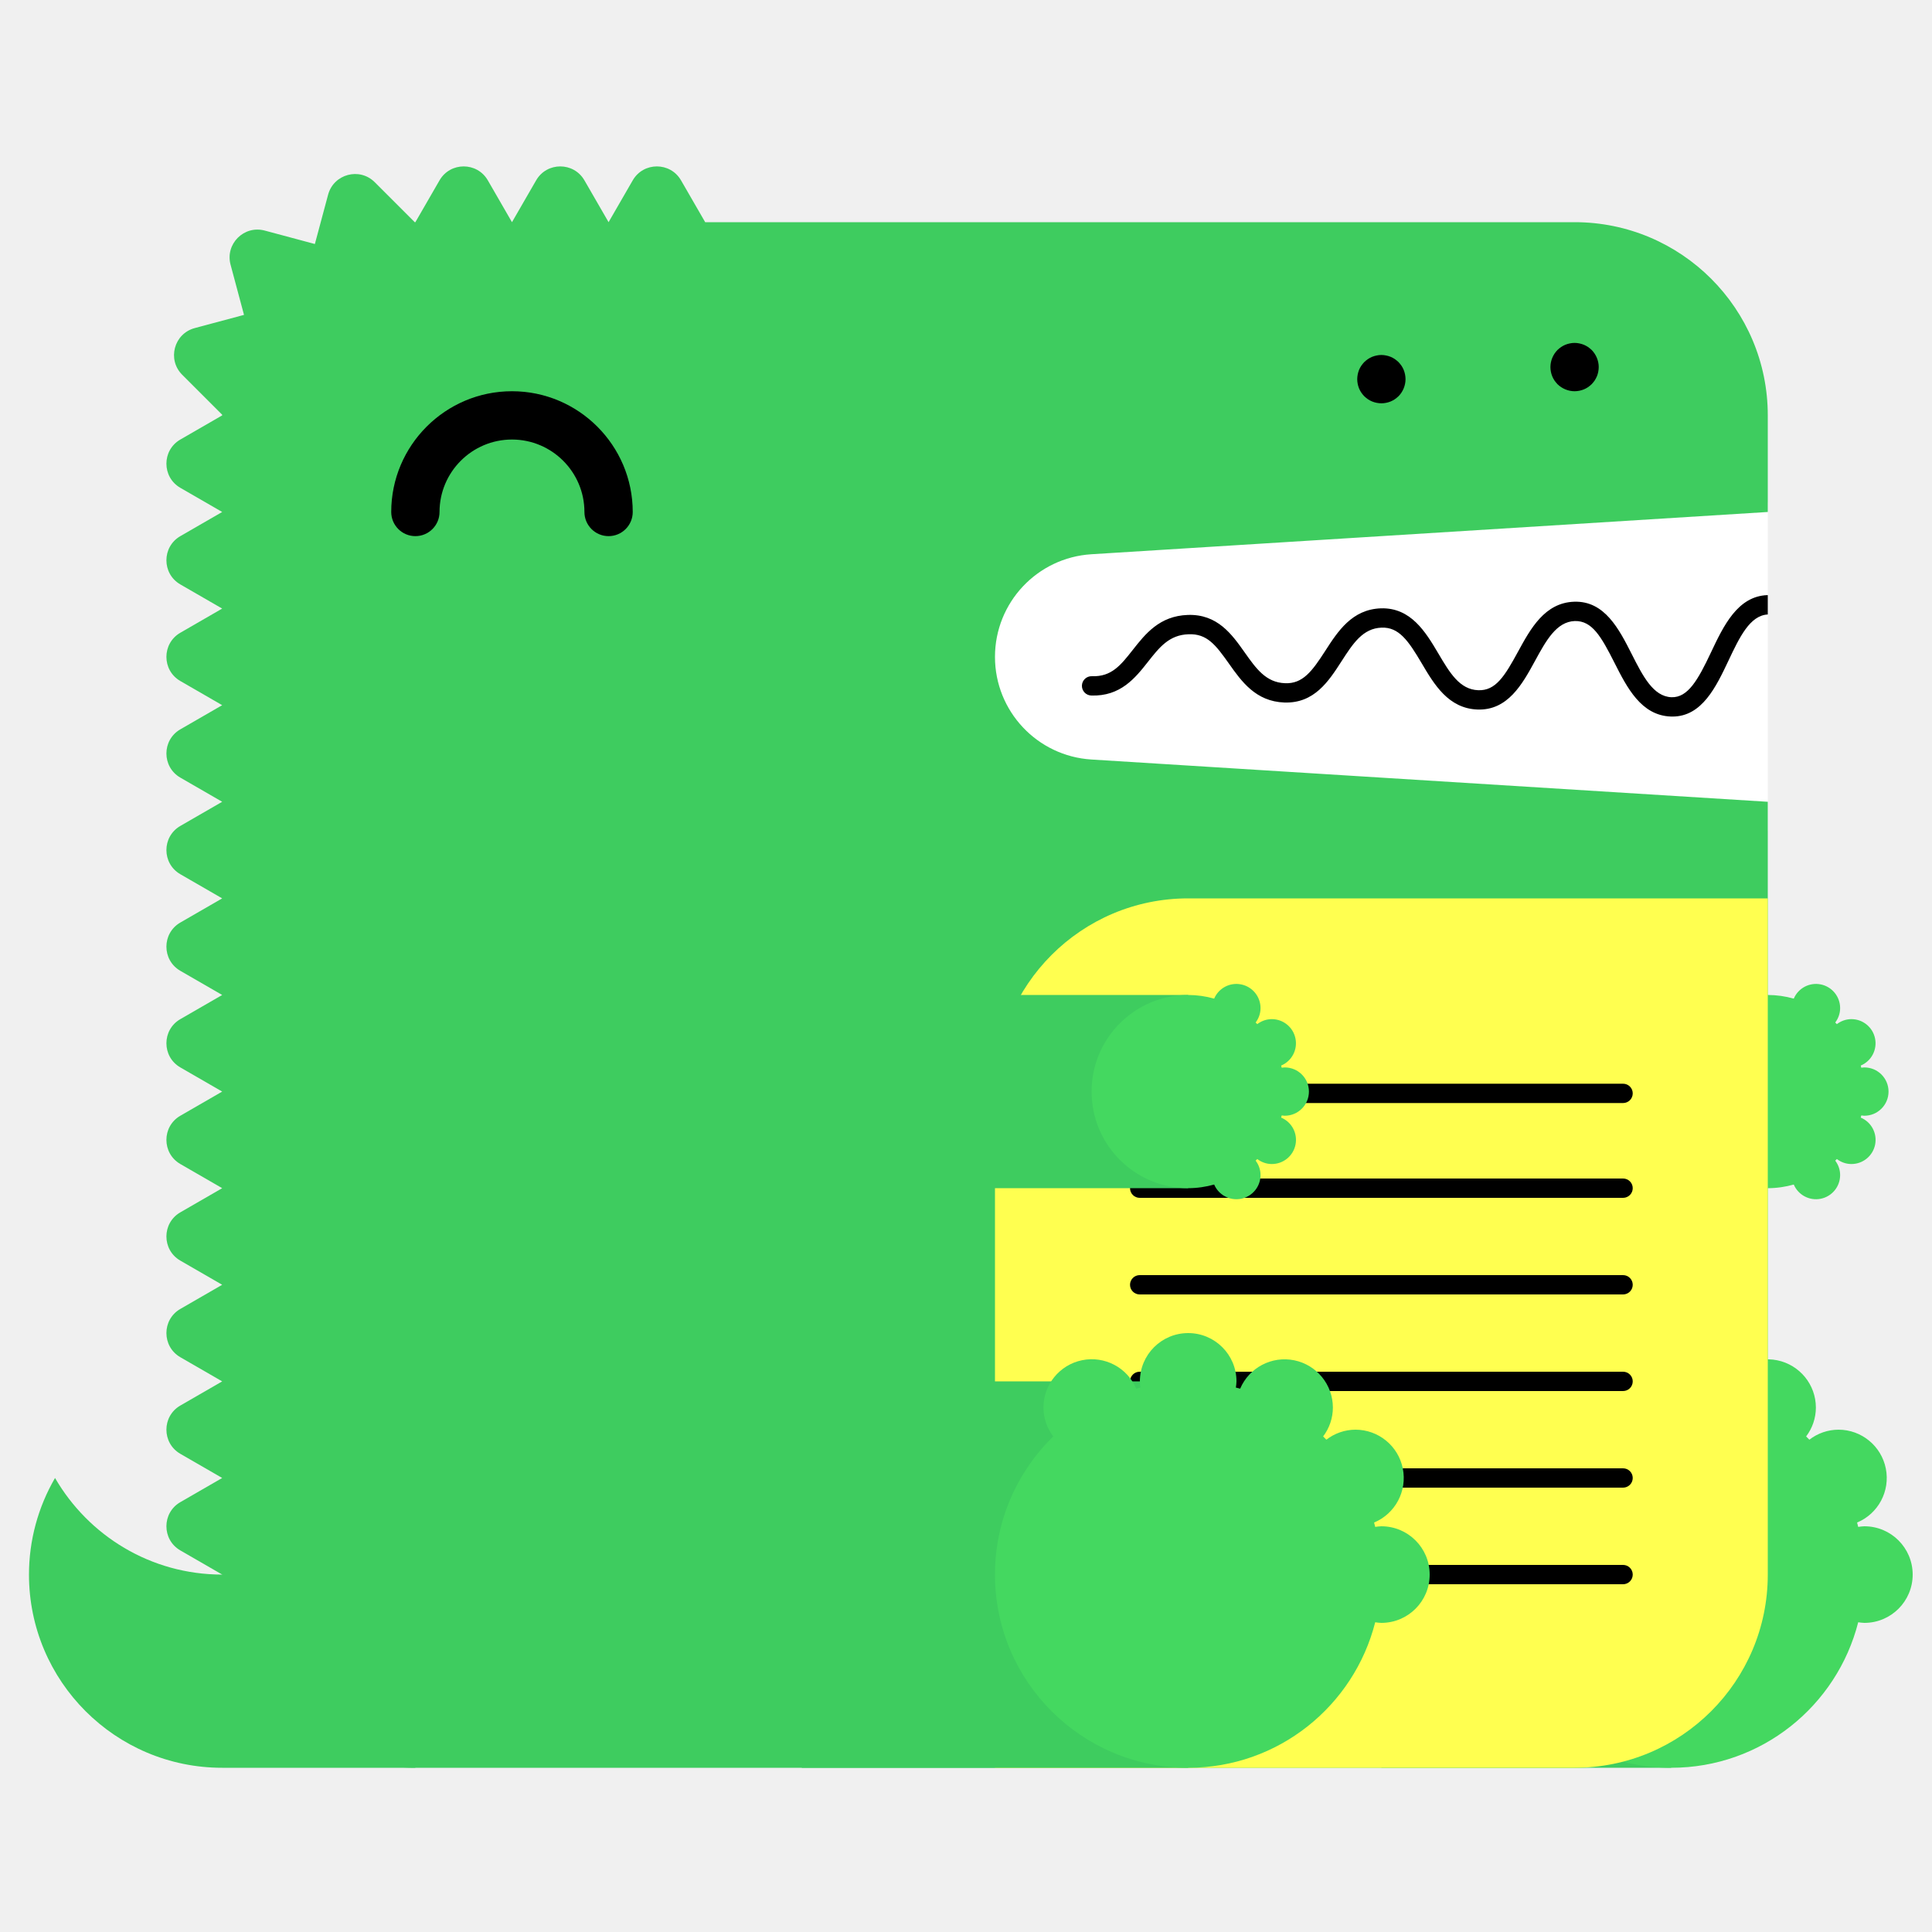
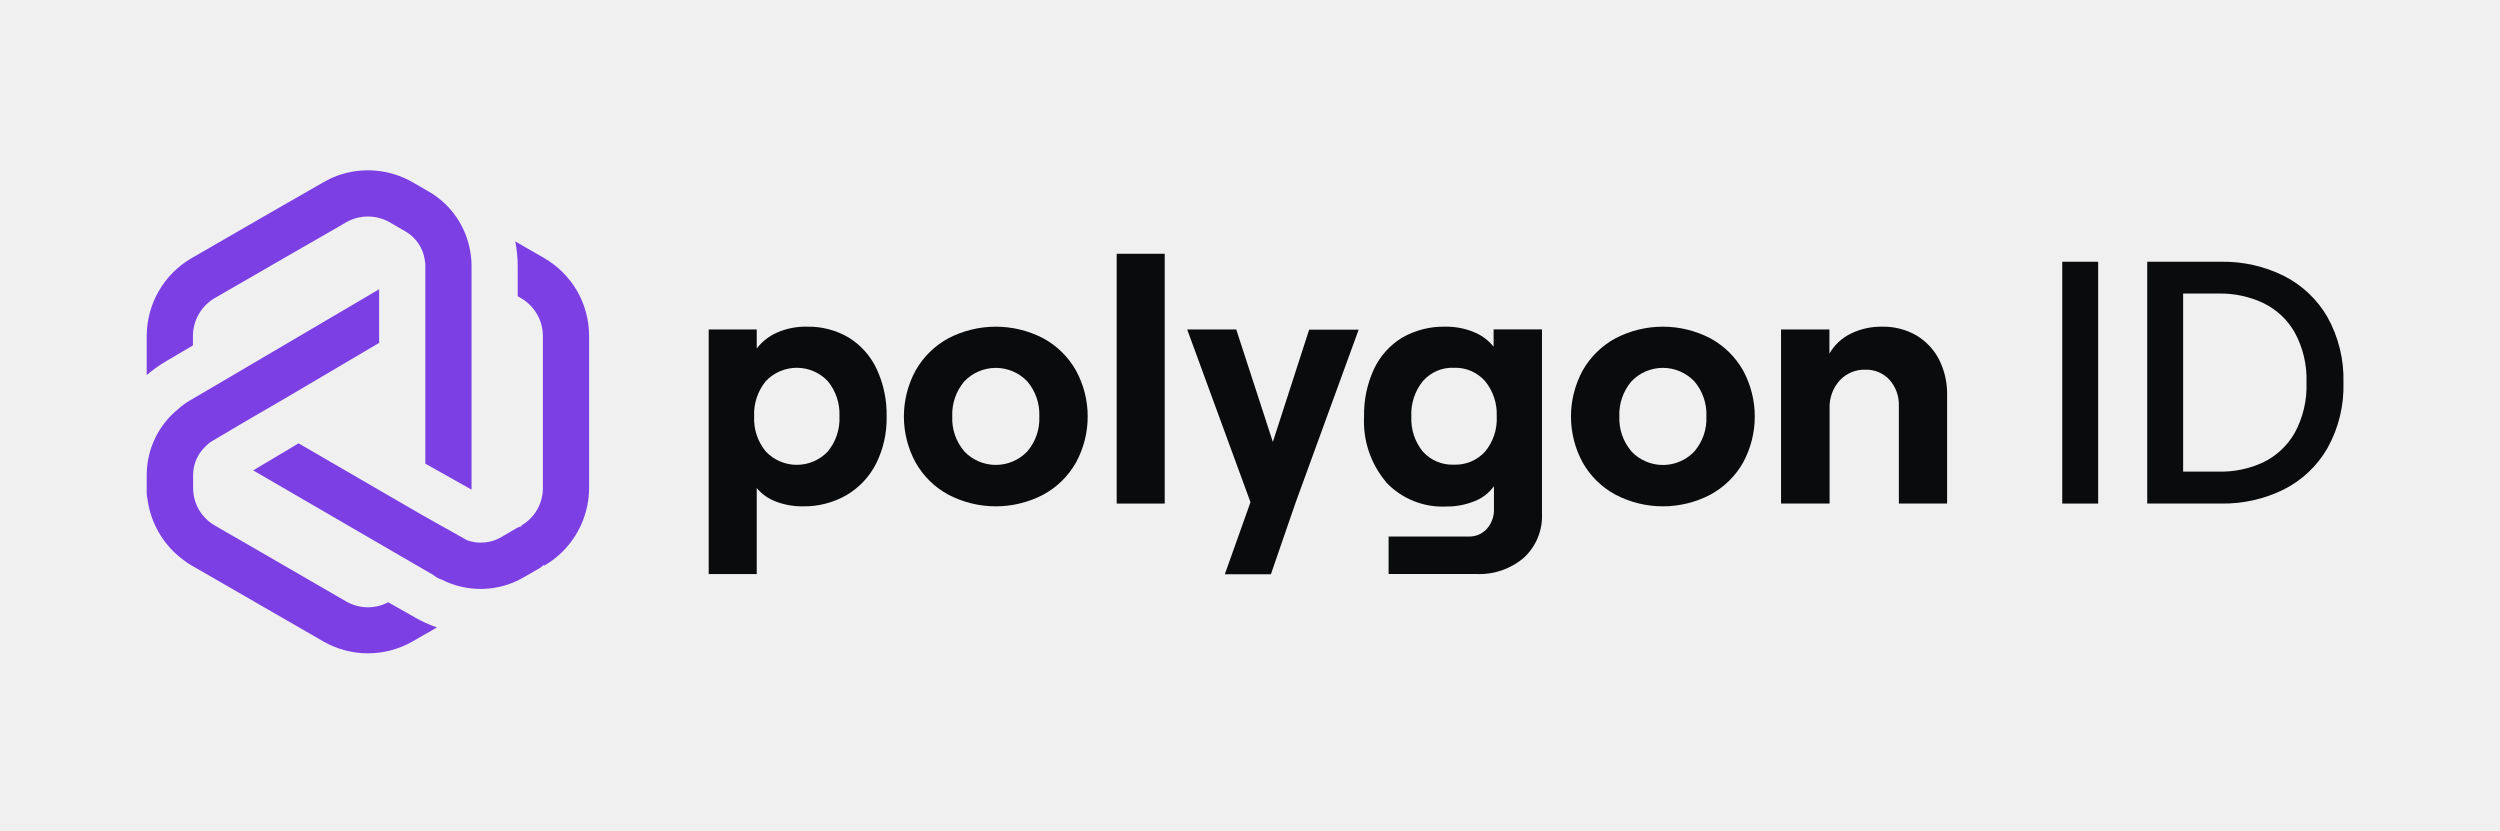
- <svg xmlns="http://www.w3.org/2000/svg" width="200" height="200" viewBox="0 0 200 200">
-   <g fill="none" fill-rule="evenodd">
-     <path fill="#FFF" d="M99 52h84v34H99z" />
-     <path d="M23 163c-7.398 0-13.843-4.027-17.303-10A19.886 19.886 0 0 0 3 163c0 11.046 8.954 20 20 20h20v-20H23z" fill="#3ECC5F" />
-     <path d="M112.98 57.376L183 53V43c0-11.046-8.954-20-20-20H73l-2.5-4.33c-1.112-1.925-3.889-1.925-5 0L63 23l-2.5-4.33c-1.111-1.925-3.889-1.925-5 0L53 23l-2.5-4.33c-1.111-1.925-3.889-1.925-5 0L43 23c-.022 0-.042.003-.065.003l-4.142-4.141c-1.57-1.571-4.252-.853-4.828 1.294l-1.369 5.104-5.192-1.392c-2.148-.575-4.111 1.389-3.535 3.536l1.39 5.193-5.102 1.367c-2.148.576-2.867 3.259-1.296 4.83l4.142 4.142c0 .021-.003.042-.003.064l-4.33 2.5c-1.925 1.111-1.925 3.889 0 5L23 53l-4.33 2.5c-1.925 1.111-1.925 3.889 0 5L23 63l-4.33 2.5c-1.925 1.111-1.925 3.889 0 5L23 73l-4.33 2.5c-1.925 1.111-1.925 3.889 0 5L23 83l-4.33 2.5c-1.925 1.111-1.925 3.889 0 5L23 93l-4.33 2.5c-1.925 1.111-1.925 3.889 0 5L23 103l-4.33 2.5c-1.925 1.111-1.925 3.889 0 5L23 113l-4.33 2.5c-1.925 1.111-1.925 3.889 0 5L23 123l-4.33 2.5c-1.925 1.111-1.925 3.889 0 5L23 133l-4.33 2.5c-1.925 1.111-1.925 3.889 0 5L23 143l-4.33 2.5c-1.925 1.111-1.925 3.889 0 5L23 153l-4.33 2.5c-1.925 1.111-1.925 3.889 0 5L23 163c0 11.046 8.954 20 20 20h120c11.046 0 20-8.954 20-20V83l-70.02-4.376A10.645 10.645 0 0 1 103 68c0-5.621 4.37-10.273 9.98-10.624" fill="#3ECC5F" />
-     <path fill="#3ECC5F" d="M143 183h30v-40h-30z" />
-     <path d="M193 158c-.219 0-.428.037-.639.064-.038-.15-.074-.301-.116-.451A5 5 0 0 0 190.32 148a4.96 4.96 0 0 0-3.016 1.036 26.531 26.531 0 0 0-.335-.336 4.955 4.955 0 0 0 1.011-2.987 5 5 0 0 0-9.599-1.959c-.148-.042-.297-.077-.445-.115.027-.211.064-.42.064-.639a5 5 0 0 0-5-5 5 5 0 0 0-5 5c0 .219.037.428.064.639-.148.038-.297.073-.445.115a4.998 4.998 0 0 0-9.599 1.959c0 1.125.384 2.151 1.011 2.987-3.717 3.632-6.031 8.693-6.031 14.3 0 11.046 8.954 20 20 20 9.339 0 17.16-6.41 19.361-15.064.211.027.42.064.639.064a5 5 0 0 0 5-5 5 5 0 0 0-5-5" fill="#44D860" />
-     <path fill="#3ECC5F" d="M153 123h30v-20h-30z" />
-     <path d="M193 115.5a2.5 2.5 0 1 0 0-5c-.109 0-.214.019-.319.032-.02-.075-.037-.15-.058-.225a2.501 2.501 0 0 0-.963-4.807c-.569 0-1.088.197-1.508.518a6.653 6.653 0 0 0-.168-.168c.314-.417.506-.931.506-1.494a2.5 2.5 0 0 0-4.8-.979A9.987 9.987 0 0 0 183 103c-5.522 0-10 4.478-10 10s4.478 10 10 10c.934 0 1.833-.138 2.69-.377a2.5 2.5 0 0 0 4.8-.979c0-.563-.192-1.077-.506-1.494.057-.055.113-.111.168-.168.42.321.939.518 1.508.518a2.5 2.5 0 0 0 .963-4.807c.021-.074.038-.15.058-.225.105.013.21.032.319.032" fill="#44D860" />
-     <path d="M63 55.5a2.5 2.5 0 0 1-2.5-2.5c0-4.136-3.364-7.5-7.5-7.5s-7.5 3.364-7.5 7.5a2.5 2.5 0 1 1-5 0c0-6.893 5.607-12.5 12.5-12.5S65.5 46.107 65.5 53a2.5 2.5 0 0 1-2.5 2.5" fill="#000" />
-     <path d="M103 183h60c11.046 0 20-8.954 20-20V93h-60c-11.046 0-20 8.954-20 20v70z" fill="#FFFF50" />
-     <path d="M168.02 124h-50.04a1 1 0 1 1 0-2h50.04a1 1 0 1 1 0 2m0 20h-50.04a1 1 0 1 1 0-2h50.04a1 1 0 1 1 0 2m0 20h-50.04a1 1 0 1 1 0-2h50.04a1 1 0 1 1 0 2m0-49.814h-50.04a1 1 0 1 1 0-2h50.04a1 1 0 1 1 0 2m0 19.814h-50.04a1 1 0 1 1 0-2h50.04a1 1 0 1 1 0 2m0 20h-50.04a1 1 0 1 1 0-2h50.04a1 1 0 1 1 0 2M183 61.611c-.012 0-.022-.006-.034-.005-3.09.105-4.552 3.196-5.842 5.923-1.346 2.85-2.387 4.703-4.093 4.647-1.889-.068-2.969-2.202-4.113-4.46-1.314-2.594-2.814-5.536-5.963-5.426-3.046.104-4.513 2.794-5.807 5.167-1.377 2.528-2.314 4.065-4.121 3.994-1.927-.07-2.951-1.805-4.136-3.813-1.321-2.236-2.848-4.75-5.936-4.664-2.994.103-4.465 2.385-5.763 4.4-1.373 2.13-2.335 3.428-4.165 3.351-1.973-.07-2.992-1.51-4.171-3.177-1.324-1.873-2.816-3.993-5.895-3.89-2.928.1-4.399 1.97-5.696 3.618-1.232 1.564-2.194 2.802-4.229 2.724a1 1 0 0 0-.072 2c3.017.101 4.545-1.8 5.872-3.487 1.177-1.496 2.193-2.787 4.193-2.855 1.926-.082 2.829 1.115 4.195 3.045 1.297 1.834 2.769 3.914 5.731 4.021 3.103.104 4.596-2.215 5.918-4.267 1.182-1.834 2.202-3.417 4.15-3.484 1.793-.067 2.769 1.35 4.145 3.681 1.297 2.197 2.766 4.686 5.787 4.796 3.125.108 4.634-2.62 5.949-5.035 1.139-2.088 2.214-4.06 4.119-4.126 1.793-.042 2.728 1.595 4.111 4.33 1.292 2.553 2.757 5.445 5.825 5.556l.169.003c3.064 0 4.518-3.075 5.805-5.794 1.139-2.41 2.217-4.68 4.067-4.773v-2z" fill="#000" />
-     <path fill="#3ECC5F" d="M83 183h40v-40H83z" />
-     <path d="M143 158c-.219 0-.428.037-.639.064-.038-.15-.074-.301-.116-.451A5 5 0 0 0 140.32 148a4.96 4.96 0 0 0-3.016 1.036 26.531 26.531 0 0 0-.335-.336 4.955 4.955 0 0 0 1.011-2.987 5 5 0 0 0-9.599-1.959c-.148-.042-.297-.077-.445-.115.027-.211.064-.42.064-.639a5 5 0 0 0-5-5 5 5 0 0 0-5 5c0 .219.037.428.064.639-.148.038-.297.073-.445.115a4.998 4.998 0 0 0-9.599 1.959c0 1.125.384 2.151 1.011 2.987-3.717 3.632-6.031 8.693-6.031 14.3 0 11.046 8.954 20 20 20 9.339 0 17.16-6.41 19.361-15.064.211.027.42.064.639.064a5 5 0 0 0 5-5 5 5 0 0 0-5-5" fill="#44D860" />
-     <path fill="#3ECC5F" d="M83 123h40v-20H83z" />
-     <path d="M133 115.5a2.5 2.5 0 1 0 0-5c-.109 0-.214.019-.319.032-.02-.075-.037-.15-.058-.225a2.501 2.501 0 0 0-.963-4.807c-.569 0-1.088.197-1.508.518a6.653 6.653 0 0 0-.168-.168c.314-.417.506-.931.506-1.494a2.5 2.5 0 0 0-4.8-.979A9.987 9.987 0 0 0 123 103c-5.522 0-10 4.478-10 10s4.478 10 10 10c.934 0 1.833-.138 2.69-.377a2.5 2.5 0 0 0 4.8-.979c0-.563-.192-1.077-.506-1.494.057-.055.113-.111.168-.168.42.321.939.518 1.508.518a2.5 2.5 0 0 0 .963-4.807c.021-.074.038-.15.058-.225.105.013.21.032.319.032" fill="#44D860" />
-     <path d="M143 41.75c-.16 0-.33-.02-.49-.05a2.52 2.52 0 0 1-.47-.14c-.15-.06-.29-.14-.431-.23-.13-.09-.259-.2-.38-.31-.109-.12-.219-.24-.309-.38s-.17-.28-.231-.43a2.619 2.619 0 0 1-.189-.96c0-.16.02-.33.05-.49.03-.16.08-.31.139-.47.061-.15.141-.29.231-.43.09-.13.2-.26.309-.38.121-.11.25-.22.38-.31.141-.09.281-.17.431-.23.149-.06.31-.11.47-.14.32-.07.65-.07.98 0 .159.03.32.08.47.14.149.06.29.14.43.23.13.09.259.2.38.31.11.12.22.25.31.38.09.14.17.28.23.43.06.16.11.31.14.47.029.16.05.33.05.49 0 .66-.271 1.31-.73 1.77-.121.11-.25.22-.38.31-.14.09-.281.17-.43.23a2.565 2.565 0 0 1-.96.19m20-1.25c-.66 0-1.3-.27-1.771-.73a3.802 3.802 0 0 1-.309-.38c-.09-.14-.17-.28-.231-.43a2.619 2.619 0 0 1-.189-.96c0-.66.27-1.3.729-1.77.121-.11.25-.22.38-.31.141-.09.281-.17.431-.23.149-.06.31-.11.47-.14.32-.07.66-.07.98 0 .159.03.32.08.47.14.149.06.29.14.43.23.13.09.259.2.38.31.459.47.73 1.11.73 1.77 0 .16-.021.33-.05.49-.03.16-.08.32-.14.47-.07.15-.14.29-.23.43-.09.13-.2.26-.31.38-.121.11-.25.22-.38.31-.14.09-.281.17-.43.23a2.565 2.565 0 0 1-.96.19" fill="#000" />
-   </g>
+ <svg xmlns="http://www.w3.org/2000/svg" id="Layer_1" data-name="Layer 1" viewBox="0 0 577.78 192">
+   <defs>
+     <style>.cls-1{fill:#0a0b0d;}.cls-2{fill:#7b3fe4;}</style>
+   </defs>
+   <path class="cls-1" d="M163.79,76.14h11.1v4.39a12.12,12.12,0,0,1,4.79-3.71,16.31,16.31,0,0,1,6.78-1.32,18.25,18.25,0,0,1,9.75,2.55,17,17,0,0,1,6.42,7.27,24.88,24.88,0,0,1,2.28,10.94,23.29,23.29,0,0,1-2.44,10.9,17.73,17.73,0,0,1-6.82,7.26,19.59,19.59,0,0,1-10.14,2.6,16.76,16.76,0,0,1-6.23-1.12,10.46,10.46,0,0,1-4.39-3.11v19.88h-11.1ZM177,104.36a9.86,9.86,0,0,0,14.3,0,11.83,11.83,0,0,0,2.71-8.1,12,12,0,0,0-2.71-8.19,9.86,9.86,0,0,0-14.3,0,12,12,0,0,0-2.71,8.19A11.81,11.81,0,0,0,177,104.36Z" />
+   <path class="cls-1" d="M219.2,114.34a19.18,19.18,0,0,1-7.58-7.42,22.25,22.25,0,0,1,0-21.32,19.27,19.27,0,0,1,7.58-7.43,23.75,23.75,0,0,1,21.88,0,19.27,19.27,0,0,1,7.58,7.43,22.25,22.25,0,0,1,0,21.32,19.18,19.18,0,0,1-7.58,7.42,23.67,23.67,0,0,1-21.88,0Zm3.67-10a10.06,10.06,0,0,0,14.54,0,11.58,11.58,0,0,0,2.79-8.06,11.78,11.78,0,0,0-2.79-8.15,10.06,10.06,0,0,0-14.54,0,11.78,11.78,0,0,0-2.79,8.15A11.58,11.58,0,0,0,222.87,104.32Z" />
+   <path class="cls-1" d="M258.08,58.65h11.1v57.73h-11.1Z" />
+   <path class="cls-1" d="M289,116.06,274.37,76.14h11.34l8.46,26,8.39-25.95H314l-14.61,40.08-5.67,16.45H283.07Z" />
+   <path class="cls-1" d="M320.32,111.39a21.77,21.77,0,0,1-5.07-15.13,24.88,24.88,0,0,1,2.28-10.94,16.82,16.82,0,0,1,6.5-7.27,19.19,19.19,0,0,1,10.06-2.55,16.5,16.5,0,0,1,6.51,1.24,11.1,11.1,0,0,1,4.59,3.39v-4h11.18v42.63a13.05,13.05,0,0,1-4.15,10.1,15.75,15.75,0,0,1-11,3.8H320.92V124h18.52a5.35,5.35,0,0,0,2.3-.43,5.57,5.57,0,0,0,1.9-1.36,6.57,6.57,0,0,0,1.63-4.59v-5.27a9.75,9.75,0,0,1-4.47,3.47,16.68,16.68,0,0,1-6.54,1.24,17.89,17.89,0,0,1-13.94-5.63Zm8.54-7a9.13,9.13,0,0,0,7.15,3,9.22,9.22,0,0,0,7.19-3,11.75,11.75,0,0,0,2.71-8.14,12,12,0,0,0-2.71-8.19A9.16,9.16,0,0,0,336,85a8.94,8.94,0,0,0-3.92.72,9.19,9.19,0,0,0-3.23,2.35,12,12,0,0,0-2.67,8.19A11.91,11.91,0,0,0,328.86,104.4Z" />
+   <path class="cls-1" d="M373.38,114.34a19.14,19.14,0,0,1-7.59-7.42,22.25,22.25,0,0,1,0-21.32,19.23,19.23,0,0,1,7.59-7.43,23.73,23.73,0,0,1,21.87,0,19.23,19.23,0,0,1,7.59,7.43,22.32,22.32,0,0,1,0,21.32,19.14,19.14,0,0,1-7.59,7.42,23.65,23.65,0,0,1-21.87,0Zm3.67-10a9.77,9.77,0,0,0,3.31,2.3,10,10,0,0,0,11.22-2.3,11.58,11.58,0,0,0,2.79-8.06,11.73,11.73,0,0,0-2.79-8.15,10.27,10.27,0,0,0-3.31-2.3,10.06,10.06,0,0,0-7.91,0,10.06,10.06,0,0,0-3.31,2.3,11.79,11.79,0,0,0-2.8,8.15A11.64,11.64,0,0,0,377.05,104.32Z" />
+   <path class="cls-1" d="M411.62,76.14H422.8v5.59a11.42,11.42,0,0,1,4.87-4.59A15.83,15.83,0,0,1,435,75.5a15.27,15.27,0,0,1,7.87,2,13.84,13.84,0,0,1,5.27,5.59A17.52,17.52,0,0,1,450,91.31v25.07H438.85V93.78a8.62,8.62,0,0,0-2.16-6A7.33,7.33,0,0,0,434.15,86a7.22,7.22,0,0,0-3-.56,7.78,7.78,0,0,0-6,2.51,9.15,9.15,0,0,0-2.31,6.43v22H411.62Z" />
+   <path class="cls-1" d="M476.61,60.49h8.3v55.89h-8.3Z" />
+   <path class="cls-1" d="M496.25,60.49h17.17a31.48,31.48,0,0,1,14.33,3.23,24.23,24.23,0,0,1,10.14,9.54,29.45,29.45,0,0,1,3.71,15.17,29.35,29.35,0,0,1-3.71,15.17,24.2,24.2,0,0,1-10.14,9.55,31.48,31.48,0,0,1-14.33,3.23H496.25ZM512.94,109A23.14,23.14,0,0,0,523,106.88a16.83,16.83,0,0,0,7.31-6.79,22.57,22.57,0,0,0,2.75-11.66,22.53,22.53,0,0,0-2.75-11.65A16.77,16.77,0,0,0,523,70a23.3,23.3,0,0,0-10.06-2.16h-8.39V109Z" />
+   <path class="cls-2" d="M133.39,67.27a20.85,20.85,0,0,0-7.58-7.6l-6.72-3.87a29.12,29.12,0,0,1,.56,5.66v7l.82.48a10.15,10.15,0,0,1,5,8.73v35.1a10,10,0,0,1-5,8.7l.08.14h0a4.36,4.36,0,0,0-1.25.5l-3.6,2.11a8.9,8.9,0,0,1-3.79,1.15.63.63,0,0,1-.19,0h0a8,8,0,0,1-2.75-.22,6.9,6.9,0,0,1-1.07-.32h0l-9.6-5.39h0l-1-.56-.86-.51-6-3.47,0,0L69,102.46l-10.49,6.25,41.69,24.21h0a5.39,5.39,0,0,0,1.76,1,.09.09,0,0,0,.06,0h0a19.82,19.82,0,0,0,19-.48l3.6-2.08a5.38,5.38,0,0,0,1.07-.83l.1.19a20.75,20.75,0,0,0,9.64-12.6v0a20,20,0,0,0,.72-5.34V77.64A20.87,20.87,0,0,0,133.39,67.27Z" />
+   <path class="cls-2" d="M44.59,79.83V77.64a10.17,10.17,0,0,1,5-8.73L67.49,58.58l10.36-5.95L80,51.37a10.18,10.18,0,0,1,10.06,0h0l3.6,2.09A9.08,9.08,0,0,1,98.16,60l.08.64,0,0a.76.76,0,0,1,.06.26h0a3.25,3.25,0,0,1,0,.54v45.72l10.68,6V63.65h0V61.46a19,19,0,0,0-.29-3.28,19.86,19.86,0,0,0-3.26-8.07A19.64,19.64,0,0,0,99,44.22l-3.6-2.08h0A20.74,20.74,0,0,0,78,40.59a22.31,22.31,0,0,0-3.28,1.55L63.83,48.38,44.26,59.67a20.85,20.85,0,0,0-10.35,18v9a32.06,32.06,0,0,1,4.59-3.26Z" />
+   <path class="cls-2" d="M89.72,139.19A10.05,10.05,0,0,1,80,139L55.29,124.7l-2.86-1.63-2.8-1.63a10,10,0,0,1-5-8.69v-2.92A9.1,9.1,0,0,1,47.68,103a2.11,2.11,0,0,1,.38-.35.35.35,0,0,1,.18-.16,3.56,3.56,0,0,1,.59-.43h0l6.34-3.76,0,0,3.28-1.92L66,92h0L87.62,79.24V66.85L45.39,91.68h0l-.19.11h0l-1.36.8a15,15,0,0,0-2.72,2,19.59,19.59,0,0,0-7.21,15.29v2.91h0V114a4.82,4.82,0,0,0,.16,1.25h0v0a20.84,20.84,0,0,0,8.59,14.36,15.37,15.37,0,0,0,1.6,1.07l2.41,1.38,28,16.15a20.73,20.73,0,0,0,20.74,0L101,145a27.45,27.45,0,0,1-5.18-2.35Z" />
</svg>
